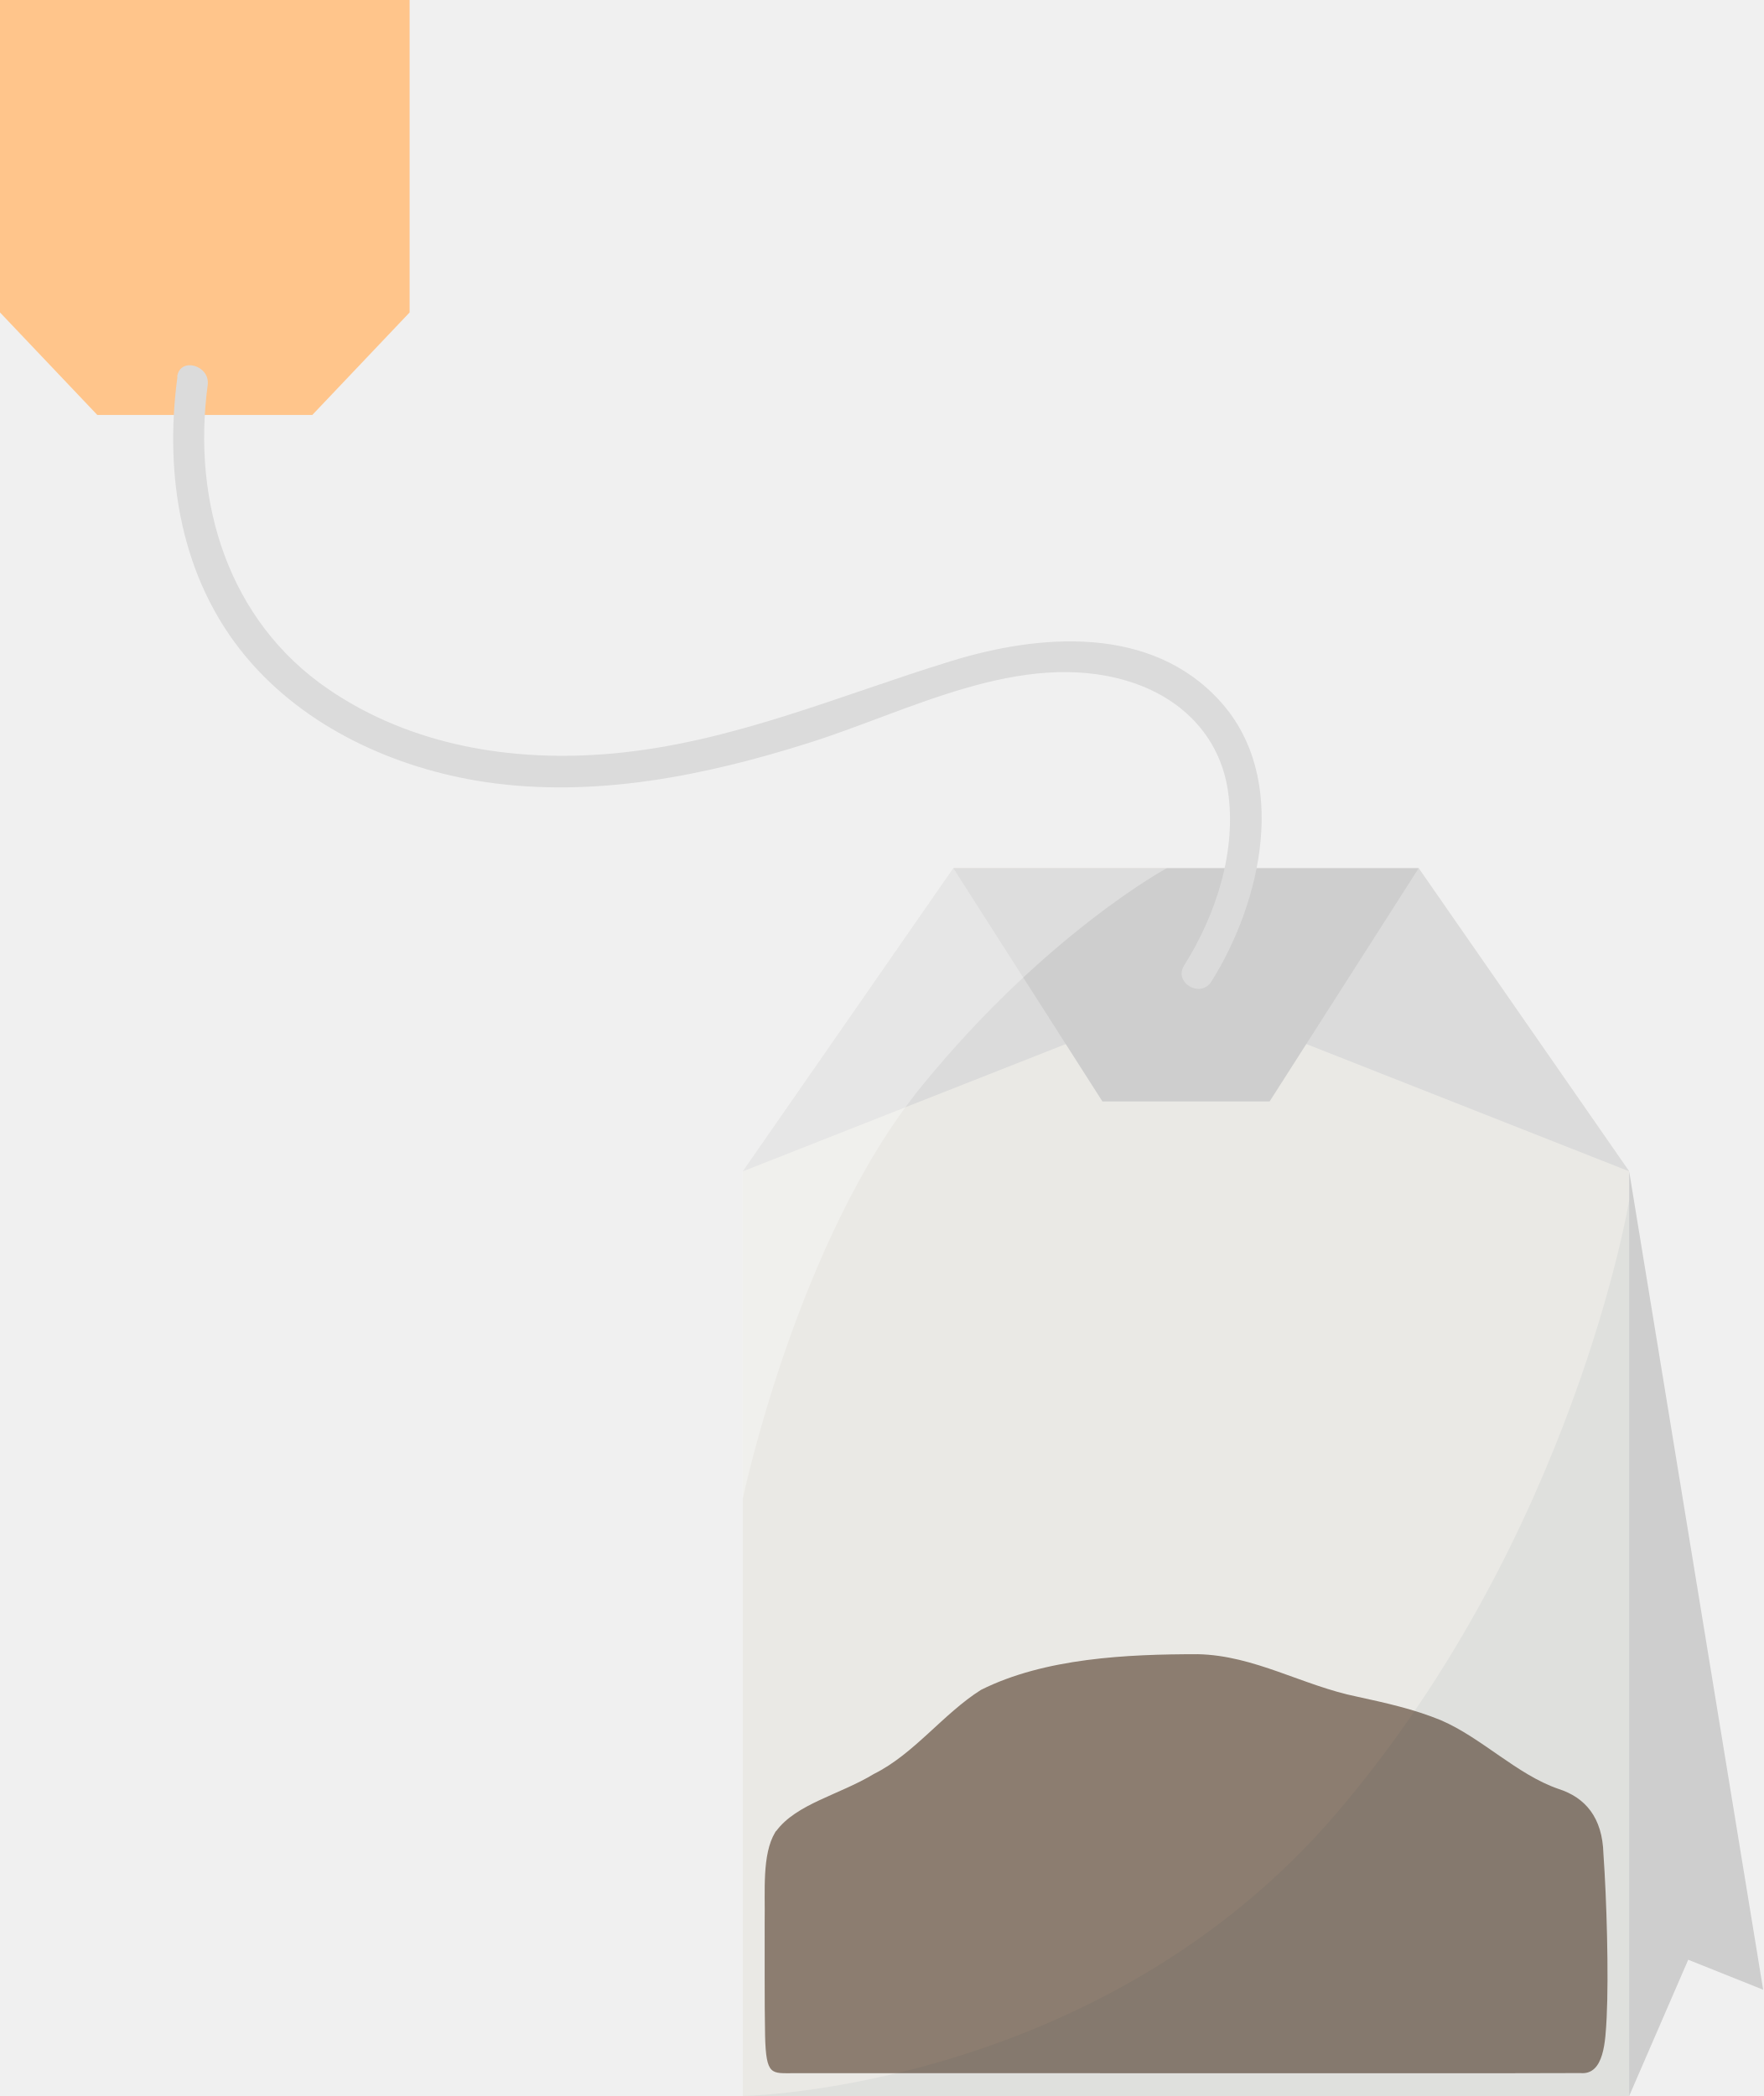
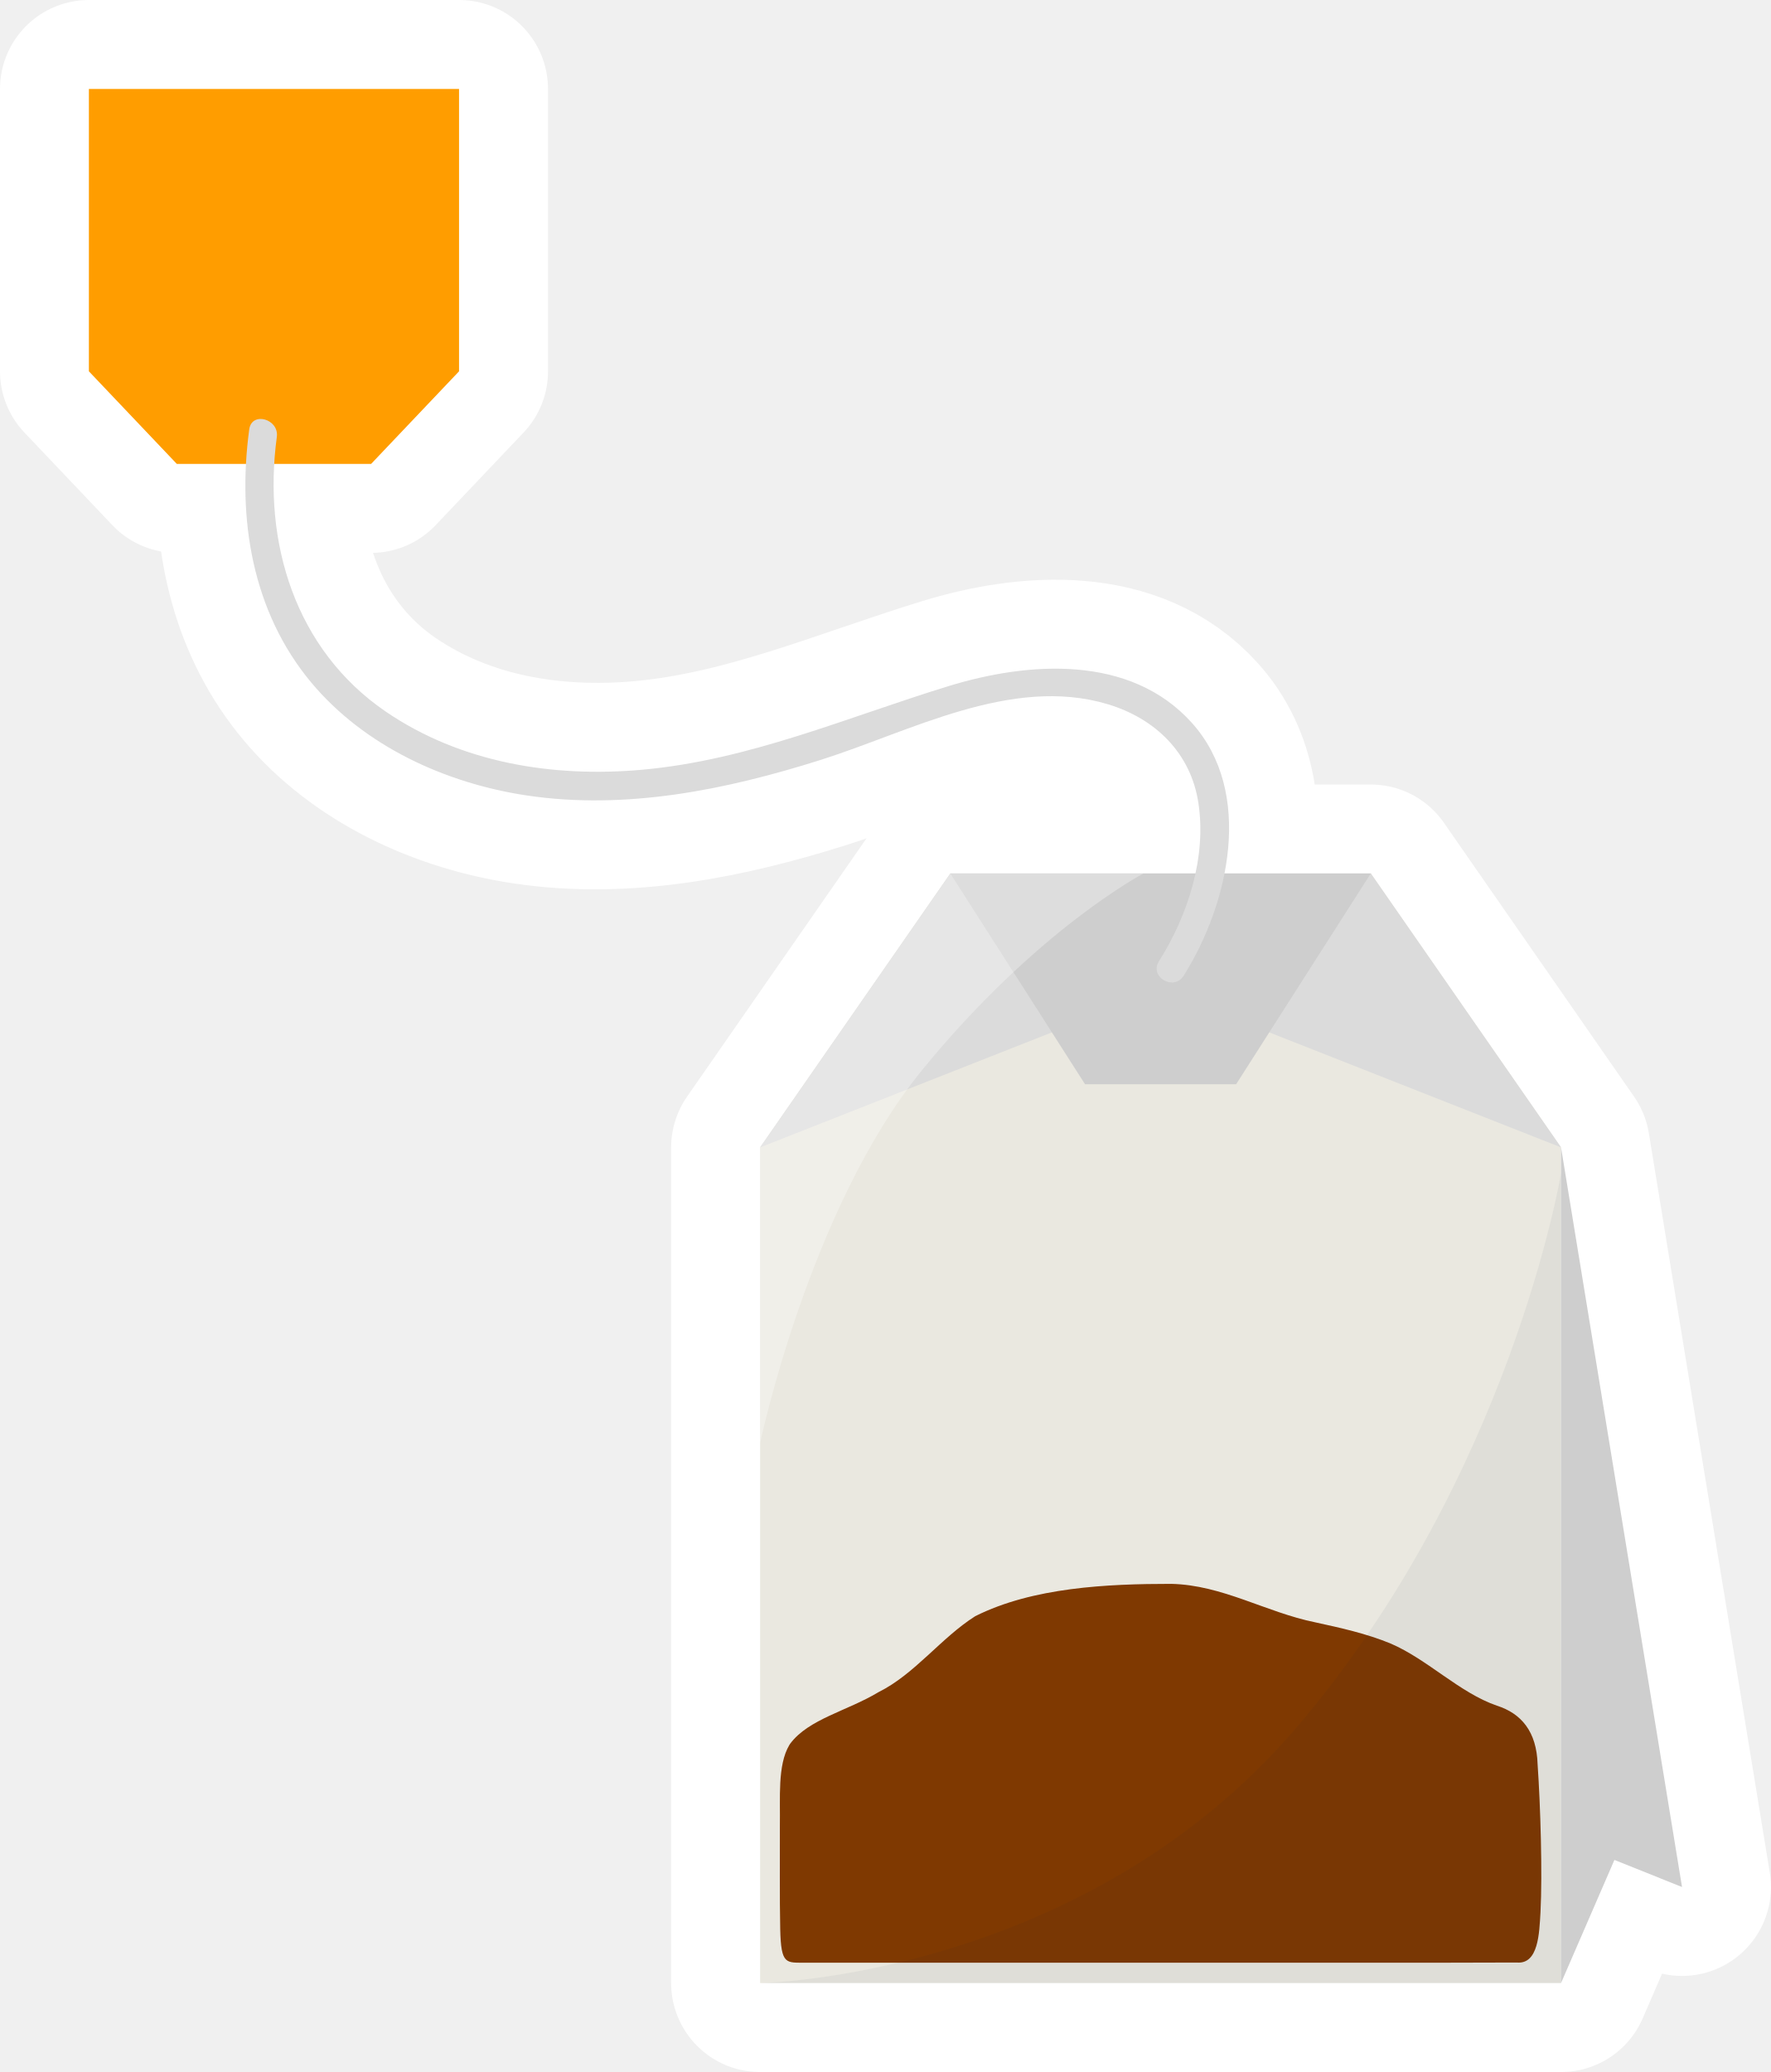
- <svg xmlns="http://www.w3.org/2000/svg" id="Layer_2" data-name="Layer 2" viewBox="0 0 125.39 149.06">
-   <defs>
-     <style>
-       .cls-1 {
-         fill: #dbdbdb;
-       }
- 
-       .cls-2 {
-         fill: #cecece;
-       }
- 
-       .cls-3 {
-         fill: #fff;
-         opacity: .3;
-       }
- 
-       .cls-4 {
-         fill: #8c7d70;
-       }
- 
-       .cls-5 {
-         fill: #eae9e5;
-       }
- 
-       .cls-6 {
-         fill: #ffc58b;
-       }
- 
-       .cls-7 {
-         fill: #0a223a;
-         opacity: .05;
-       }
-     </style>
-   </defs>
-   <g id="Tea_Bag" data-name="Tea Bag">
-     <polyline class="cls-5" points="115.86 83.3 115.86 149.06 52.83 149.06 52.83 83.3 67.8 61.74 100.89 61.74 115.86 83.3" />
-     <polyline class="cls-6" points="0 22.22 0 0 29.13 0 29.13 22.22 22.21 29.51 6.92 29.51 0 22.22" />
-     <polygon class="cls-2" points="120.06 139.37 115.86 149.06 115.86 83.3 125.39 141.5 120.06 139.37" />
-     <path class="cls-4" d="M55.2,130.22c1.44-1.95,4.51-2.58,6.96-4.07,2.84-1.41,4.91-4.27,7.6-5.97,4.53-2.27,10.4-2.54,15.43-2.54,4.03.09,7.44,2.23,11.32,3.02,1.98.43,4.06.89,5.97,1.68,2.9,1.25,5.41,3.87,8.35,4.88,1.9.61,3.13,2.02,3.2,4.62.23,3.24.38,8.57.23,11.63-.09,1.64-.16,4.12-1.87,3.96-4.53.03-22.45,0-37.14.01-8.21,0-13.43,0-18.81,0-1.56-.01-1.96.22-2.03-2.65-.05-2.61-.02-5.46-.03-8.11.04-2.19-.2-4.78.74-6.36l.07-.11Z" />
-     <polygon class="cls-1" points="52.83 83.3 78.28 73.27 67.8 61.74 52.83 83.3" />
-     <polygon class="cls-1" points="115.86 83.3 90.42 73.27 100.89 61.74 115.86 83.3" />
-     <polygon class="cls-2" points="67.8 61.74 100.89 61.74 90.29 78.33 78.4 78.33 67.8 61.74" />
-     <path class="cls-1" d="M12.62,26.79c-.95,7.04.23,14.37,4.89,19.94,4.19,5.01,10.59,7.92,16.96,8.88,7.79,1.16,15.67-.44,23.09-2.79,7.08-2.23,15.04-6.67,22.62-4.39,3.73,1.12,6.54,3.83,7.14,7.77.65,4.3-.84,8.86-3.11,12.46-.77,1.23,1.17,2.36,1.94,1.14,3.55-5.64,5.57-14.44.64-19.91s-12.88-4.81-19.17-2.87c-8,2.46-15.66,5.82-24.1,6.57-7.02.63-14.26-.54-20.17-4.58-7.12-4.86-9.7-13.31-8.58-21.62.19-1.42-1.98-2.03-2.17-.6h0Z" />
-     <path class="cls-7" d="M52.83,149.06s25.41-.41,42.26-20.16c16.85-19.75,20.78-43.57,20.78-43.57v63.73h-63.04Z" />
-     <path class="cls-3" d="M52.83,106.56s3.87-18.46,12.72-29.32,17.45-15.51,17.45-15.51h-15.21s-14.97,21.56-14.97,21.56v23.27Z" />
+ <svg xmlns="http://www.w3.org/2000/svg" id="Layer_2" data-name="Layer 2" viewBox="0 0 139.38 163.06">
+   <g id="White_Line_Items" data-name="White Line Items">
+     <g>
+       <polygon points="132.38 148.5 127.06 146.37 122.86 156.06 59.82 156.06 59.82 90.3 74.8 68.74 107.89 68.74 122.86 90.3 132.38 148.5" fill="#fff" stroke="#fff" stroke-linecap="round" stroke-linejoin="round" stroke-width="14" />
+       <path d="M96.37,68.74h-2.28c.4-1.84.51-3.72.23-5.55-.6-3.94-3.41-6.65-7.14-7.77-7.58-2.27-15.55,2.16-22.62,4.39-7.43,2.35-15.3,3.95-23.09,2.79-6.38-.95-12.77-3.86-16.96-8.88-4.06-4.85-5.49-11.04-5.15-17.21h-5.44l-6.92-7.29V7h29.13v22.22l-6.92,7.29h-7.62c-.45,7.6,2.26,15.05,8.77,19.49,5.91,4.03,13.15,5.21,20.17,4.58,8.44-.76,16.09-4.12,24.1-6.58,6.29-1.93,14.31-2.52,19.17,2.88,2.92,3.24,3.4,7.64,2.57,11.86Z" fill="#fff" stroke="#fff" stroke-linecap="round" stroke-linejoin="round" stroke-width="14" />
+     </g>
+     <g>
+       <polyline points="122.859 90.296 122.859 156.059 59.824 156.059 59.824 90.296 74.796 68.737 107.887 68.737 122.859 90.296" fill="#eae8e0" />
+       <polyline points="6.996 29.222 6.996 7.001 36.128 7.001 36.128 29.222 29.208 36.507 13.915 36.507 6.996 29.222" fill="#ff9d00" />
+       <polygon points="127.06 146.371 122.859 156.059 122.859 90.296 132.381 148.502 127.06 146.371" fill="#cecece" />
+       <path d="M62.191,137.225c1.443-1.946,4.508-2.582,6.964-4.066,2.837-1.408,4.913-4.272,7.599-5.97,4.531-2.273,10.397-2.544,15.426-2.544,4.03.09,7.438,2.231,11.315,3.023,1.98.433,4.056.886,5.967,1.679,2.898,1.248,5.406,3.869,8.349,4.884,1.904.607,3.131,2.021,3.204,4.625.226,3.237.385,8.567.227,11.629-.094,1.64-.158,4.117-1.866,3.959-4.526.032-22.45.005-37.138.014-8.209-.006-13.434.004-18.807,0-1.563-.014-1.961.217-2.025-2.65-.053-2.61-.019-5.456-.028-8.112.04-2.192-.196-4.781.742-6.363l.071-.109Z" fill="#7f3901" />
+       <polygon points="59.824 90.296 85.272 80.266 74.796 68.737 59.824 90.296" fill="#dbdbdb" />
+       <polygon points="122.859 90.296 97.411 80.266 107.887 68.737 122.859 90.296" fill="#dbdbdb" />
+       <polygon points="74.796 68.737 107.887 68.737 97.287 85.327 85.396 85.327 74.796 68.737" fill="#cecece" />
+       <path d="M19.617,33.786c-.955,7.036.231,14.369,4.89,19.939,4.191,5.011,10.587,7.924,16.959,8.876,7.791,1.164,15.669-.444,23.092-2.788,7.076-2.234,15.039-6.666,22.621-4.395,3.735,1.119,6.542,3.834,7.139,7.774.651,4.296-.836,8.86-3.107,12.463-.774,1.229,1.172,2.359,1.943,1.136,3.555-5.64,5.574-14.437.642-19.914-4.858-5.395-12.876-4.809-19.17-2.874-8.004,2.461-15.657,5.816-24.096,6.574-7.015.629-14.264-.543-20.168-4.576-7.119-4.863-9.703-13.308-8.575-21.617.192-1.416-1.975-2.029-2.17-.598h0Z" fill="#dbdbdb" />
+       <path d="M59.824,156.059s25.411-.411,42.256-20.161c16.845-19.75,20.779-43.566,20.779-43.566v63.726h-63.035Z" fill="#001d3a" opacity=".05" />
+       <path d="M59.824,113.561s3.875-18.458,12.724-29.318c9.051-11.107,17.454-15.506,17.454-15.506h-15.206s-14.972,21.559-14.972,21.559v23.265Z" fill="#fff" opacity=".3" />
+     </g>
  </g>
</svg>
